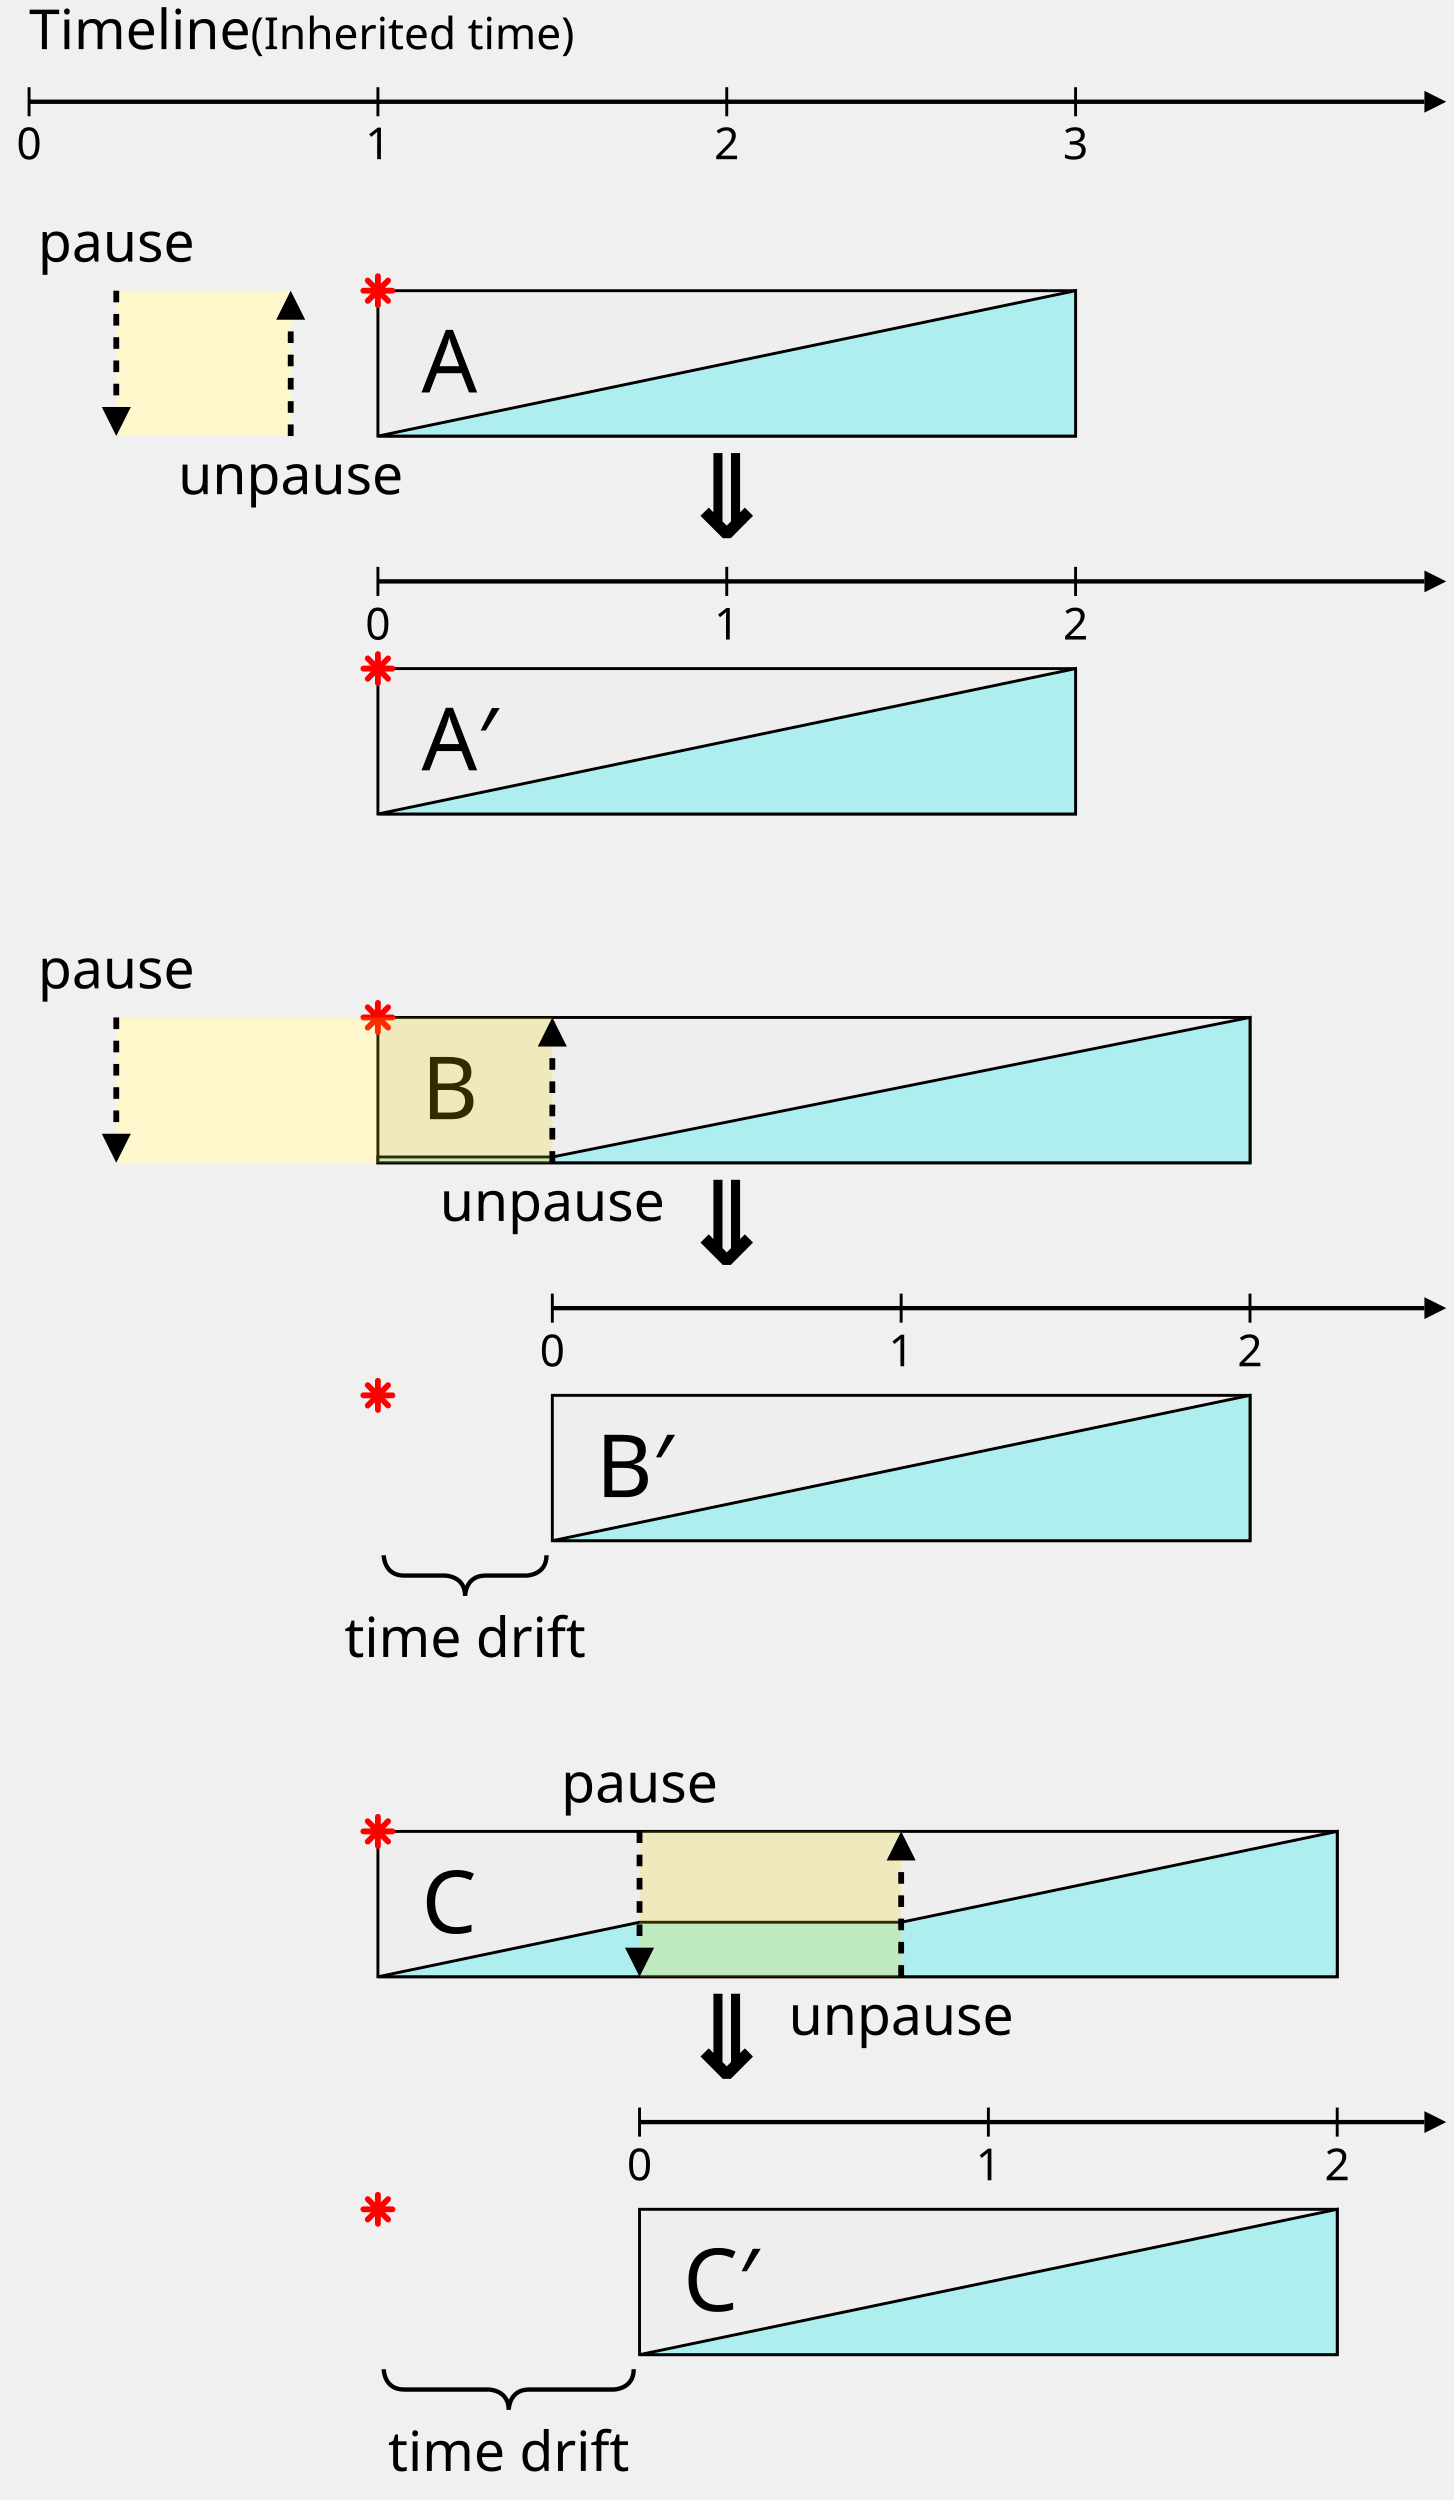
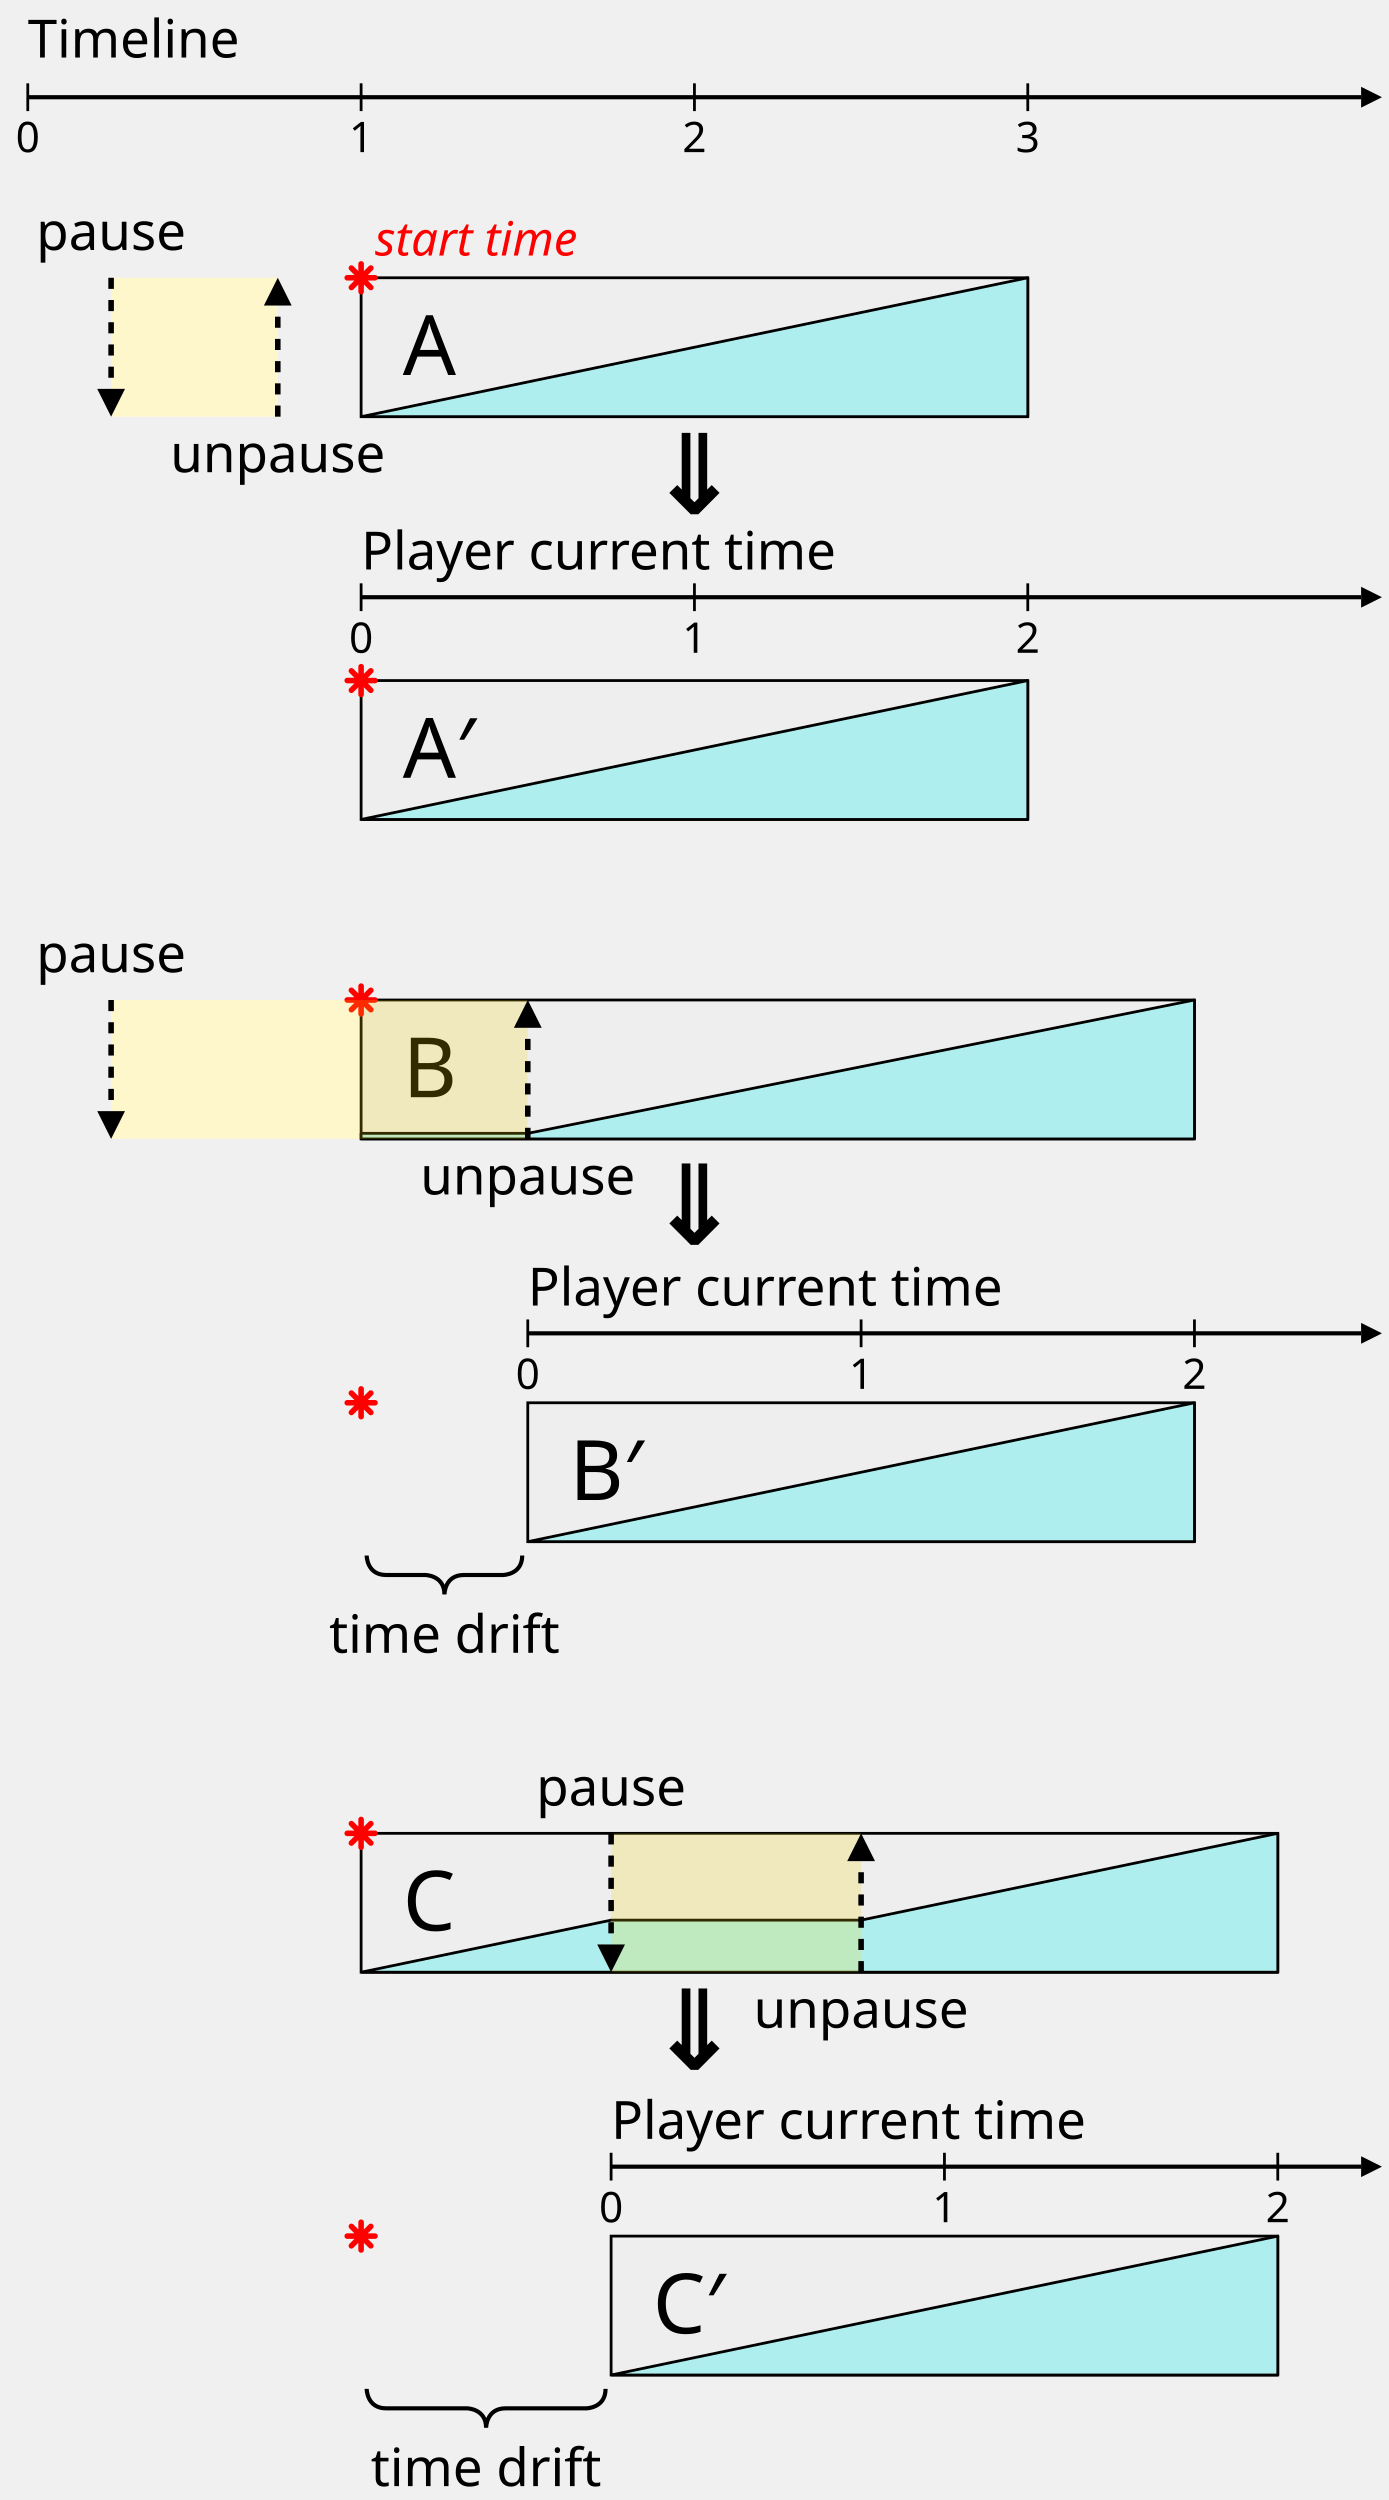
- <svg xmlns="http://www.w3.org/2000/svg" xmlns:xlink="http://www.w3.org/1999/xlink" width="100%" height="100%" viewBox="0 0 500 860">
+ <svg xmlns="http://www.w3.org/2000/svg" xmlns:xlink="http://www.w3.org/1999/xlink" width="100%" height="100%" viewBox="0 0 500 900">
  <defs>
    <style type="text/css">
    svg {
      font-size: 19px;
      font-family: sans-serif;
    }

    /*
     * Line work
     */
    .tick {
      stroke: black;
      stroke-width: 1;
      fill: none;
    }
    .arrowLine, .dottedArrow {
      stroke: black;
      stroke-width: 1.5;
      marker-end: url(#arrow);
      fill: none;
    }
    .dottedArrow {
      stroke-dasharray: 4 4;
      stroke-width: 2;
    }
		.dashLine {
		  stroke: red;
      fill: none;
      stroke-dasharray: 2 6;
      stroke-width: 2.5;
      stroke-linecap: round;
		}
    .bracket {
      stroke: black;
      stroke-width: 1.5;
      fill: none;
    }
    .activeSpan  {
      fill: #eee;
      stroke: black;
    }
    .animProgress {
      fill: paleturquoise;
      stroke: black;
+       stroke-linejoin: bevel;
    }
    .pauseSpan {
      fill: gold;
      fill-opacity: 0.2;
    }

    /* Text labels */
    .exampleLabel {
      font-size: 1.5em;
    }
    .tickLabel {
      font-size: 0.8em;
      text-anchor: middle;
    }
    .timeLabel {
      text-anchor: middle;
    }
    .regionLabel {
      text-anchor: middle;
    }
    .animationLabel {
      text-anchor: start;
      font-size: 30px;
+     }
+     .startTimeLabel {
+       text-anchor: start;
+       font-size: 17px;
+       font-style: italic;
+       fill: red;
    }
    .resultArrow {
      text-anchor: middle;
      font-size: 40px;
      font-weight: bold;
    }
    </style>
    <style type="text/css">
      .blackArrowHead {
        fill: black;
        stroke: none;
      }
    </style>
    <marker id="arrow" viewBox="0 -5 10 10" orient="auto" markerWidth="5" markerHeight="5">
      <path d="M0-5l10 5l-10 5z" class="blackArrowHead" />
    </marker>
    <style type="text/css">
      .startTimeStar {
        stroke: red;
        stroke-linecap: round;
        stroke-width: 2;
        fill: none;
      }
    </style>
    <path d="M-3.5-3.5l7 7M3.5-3.5l-7 7M0-5v10M-5 0h10" class="startTimeStar" id="star" />
  </defs>
  <g transform="translate(10 15)">
-     <text y="0.1em">Timeline<tspan style="font-size: 80%"> (Inherited time)</tspan>
-     </text>
+     <text y="0.3em">Timeline</text>
    <g transform="translate(0 20)">
      <line x2="480" class="arrowLine" />
      <path d="M0-5v10m120-10v10m120-10v10m120-10v10" class="tick" />
      <g class="tickLabel">
        <text x="0" y="1.3em">0</text>
        <text x="120" y="1.3em">1</text>
        <text x="240" y="1.3em">2</text>
        <text x="360" y="1.3em">3</text>
      </g>
    </g>
  </g>
  <g transform="translate(10 100)">
    <g transform="translate(120)">
      <rect width="240" height="50" class="activeSpan" />
      <path d="M0 50l240-50v50z" class="animProgress" />
      <use xlink:href="#star" />
+       <text x="5" y="-8" class="startTimeLabel">start time</text>
      <text x="15" y="35" class="animationLabel">A</text>
    </g>
    <g transform="translate(30)">
      <rect width="60" height="50" fill="white" />
      <rect width="60" height="50" class="pauseSpan" />
      <path d="M0 0v40" class="dottedArrow" />
      <text y="-10" class="timeLabel">pause</text>
      <path d="M60 50v-40" class="dottedArrow" />
      <text x="60" y="70" class="timeLabel">unpause</text>
    </g>
    <text x="240" y="85" class="resultArrow">⇓</text>
-     <g transform="translate(120 130)">
-       <rect width="240" height="50" class="activeSpan" />
-       <path d="M0 50l240-50v50z" class="animProgress" />
+     <g transform="translate(120 145)">
+       <rect width="240" height="50" class="activeSpan" />
+       <path d="M0 50l240-50v50z" class="animProgress" />
+       <text y="-40">Player current time</text>
      <path d="M0-30h360" class="arrowLine" />
      <path d="M0-35v10m120-10v10m120-10v10" class="tick" />
      <g transform="translate(0 -10)" class="tickLabel">
        <text x="0">0</text>
        <text x="120">1</text>
        <text x="240">2</text>
      </g>
      <use xlink:href="#star" />
      <text x="15" y="35" class="animationLabel">A′</text>
    </g>
  </g>
-   <g transform="translate(10 350)">
+   <g transform="translate(10 360)">
    <rect x="30" width="90" height="50" fill="white" />
    <g transform="translate(120)">
      <rect width="300" height="50" class="activeSpan" />
      <path d="M0 48h60l240-48v50h-300z" class="animProgress" />
      <use xlink:href="#star" />
      <text x="15" y="35" class="animationLabel">B</text>
    </g>
    <g transform="translate(30)">
      <rect width="150" height="50" class="pauseSpan" />
      <path d="M0 0v40" class="dottedArrow" />
      <text y="-10" class="timeLabel">pause</text>
      <path d="M150 50v-40" class="dottedArrow" />
      <text x="150" y="70" class="timeLabel">unpause</text>
    </g>
-     <text x="240" y="85" class="resultArrow">⇓</text>
-     <g transform="translate(180 130)">
-       <rect width="240" height="50" class="activeSpan" />
-       <path d="M0 50l240-50v50z" class="animProgress" />
-       <path d="M0-30h300" class="arrowLine" />
-       <path d="M0-35v10m120-10v10m120-10v10" class="tick" />
-       <g transform="translate(0 -10)" class="tickLabel">
+     <text x="240" y="88" class="resultArrow">⇓</text>
+     <g transform="translate(180 145)">
+       <rect width="240" height="50" class="activeSpan" />
+       <path d="M0 50l240-50v50z" class="animProgress" />
+       <text y="-35">Player current time</text>
+       <path d="M0-25h300" class="arrowLine" />
+       <path d="M0-30v10m120-10v10m120-10v10" class="tick" />
+       <g transform="translate(0 -5)" class="tickLabel">
        <text x="0">0</text>
        <text x="120">1</text>
        <text x="240">2</text>
      </g>
      <text x="15" y="35" class="animationLabel">B′</text>
      <g transform="translate(-60)">
        <use xlink:href="#star" />
        <path d="M2 55s0 7 7 7h14s7 0 7 7c0 0 0-7 7-7h14s7 0 7-7" class="bracket" />
        <text x="30" y="90" class="regionLabel">time drift</text>
      </g>
    </g>
  </g>
-   <g transform="translate(10 630)">
+   <g transform="translate(10 660)">
    <g transform="translate(120)">
      <rect width="330" height="50" class="activeSpan" />
      <path d="M0 50l90-18.75h90l150-31.25v50z" class="animProgress" />
      <use xlink:href="#star" />
      <text x="15" y="35" class="animationLabel">C</text>
    </g>
    <g transform="translate(210)">
      <rect width="90" height="50" class="pauseSpan" />
      <path d="M0 0v40" class="dottedArrow" />
      <text y="-10" class="timeLabel">pause</text>
      <path d="M90 50v-40" class="dottedArrow" />
      <text x="90" y="70" class="timeLabel">unpause</text>
    </g>
    <text x="240" y="85" class="resultArrow">⇓</text>
-     <g transform="translate(210 130)">
-       <rect width="240" height="50" class="activeSpan" />
-       <path d="M0 50l240-50v50z" class="animProgress" />
-       <path d="M0-30h270" class="arrowLine" />
-       <path d="M0-35v10m120-10v10m120-10v10" class="tick" />
-       <g transform="translate(0 -10)" class="tickLabel">
+     <g transform="translate(210 145)">
+       <rect width="240" height="50" class="activeSpan" />
+       <path d="M0 50l240-50v50z" class="animProgress" />
+       <text y="-35">Player current time</text>
+       <path d="M0-25h270" class="arrowLine" />
+       <path d="M0-30v10m120-10v10m120-10v10" class="tick" />
+       <g transform="translate(0 -5)" class="tickLabel">
        <text x="0">0</text>
        <text x="120">1</text>
        <text x="240">2</text>
      </g>
      <text x="15" y="35" class="animationLabel">C′</text>
      <g transform="translate(-90)">
        <use xlink:href="#star" />
        <path d="M2 55s0 7 7 7h29s7 0 7 7c0 0 0-7 7-7h29s7 0 7-7" class="bracket" />
        <text x="45" y="90" class="regionLabel">time drift</text>
      </g>
    </g>
  </g>
</svg>
